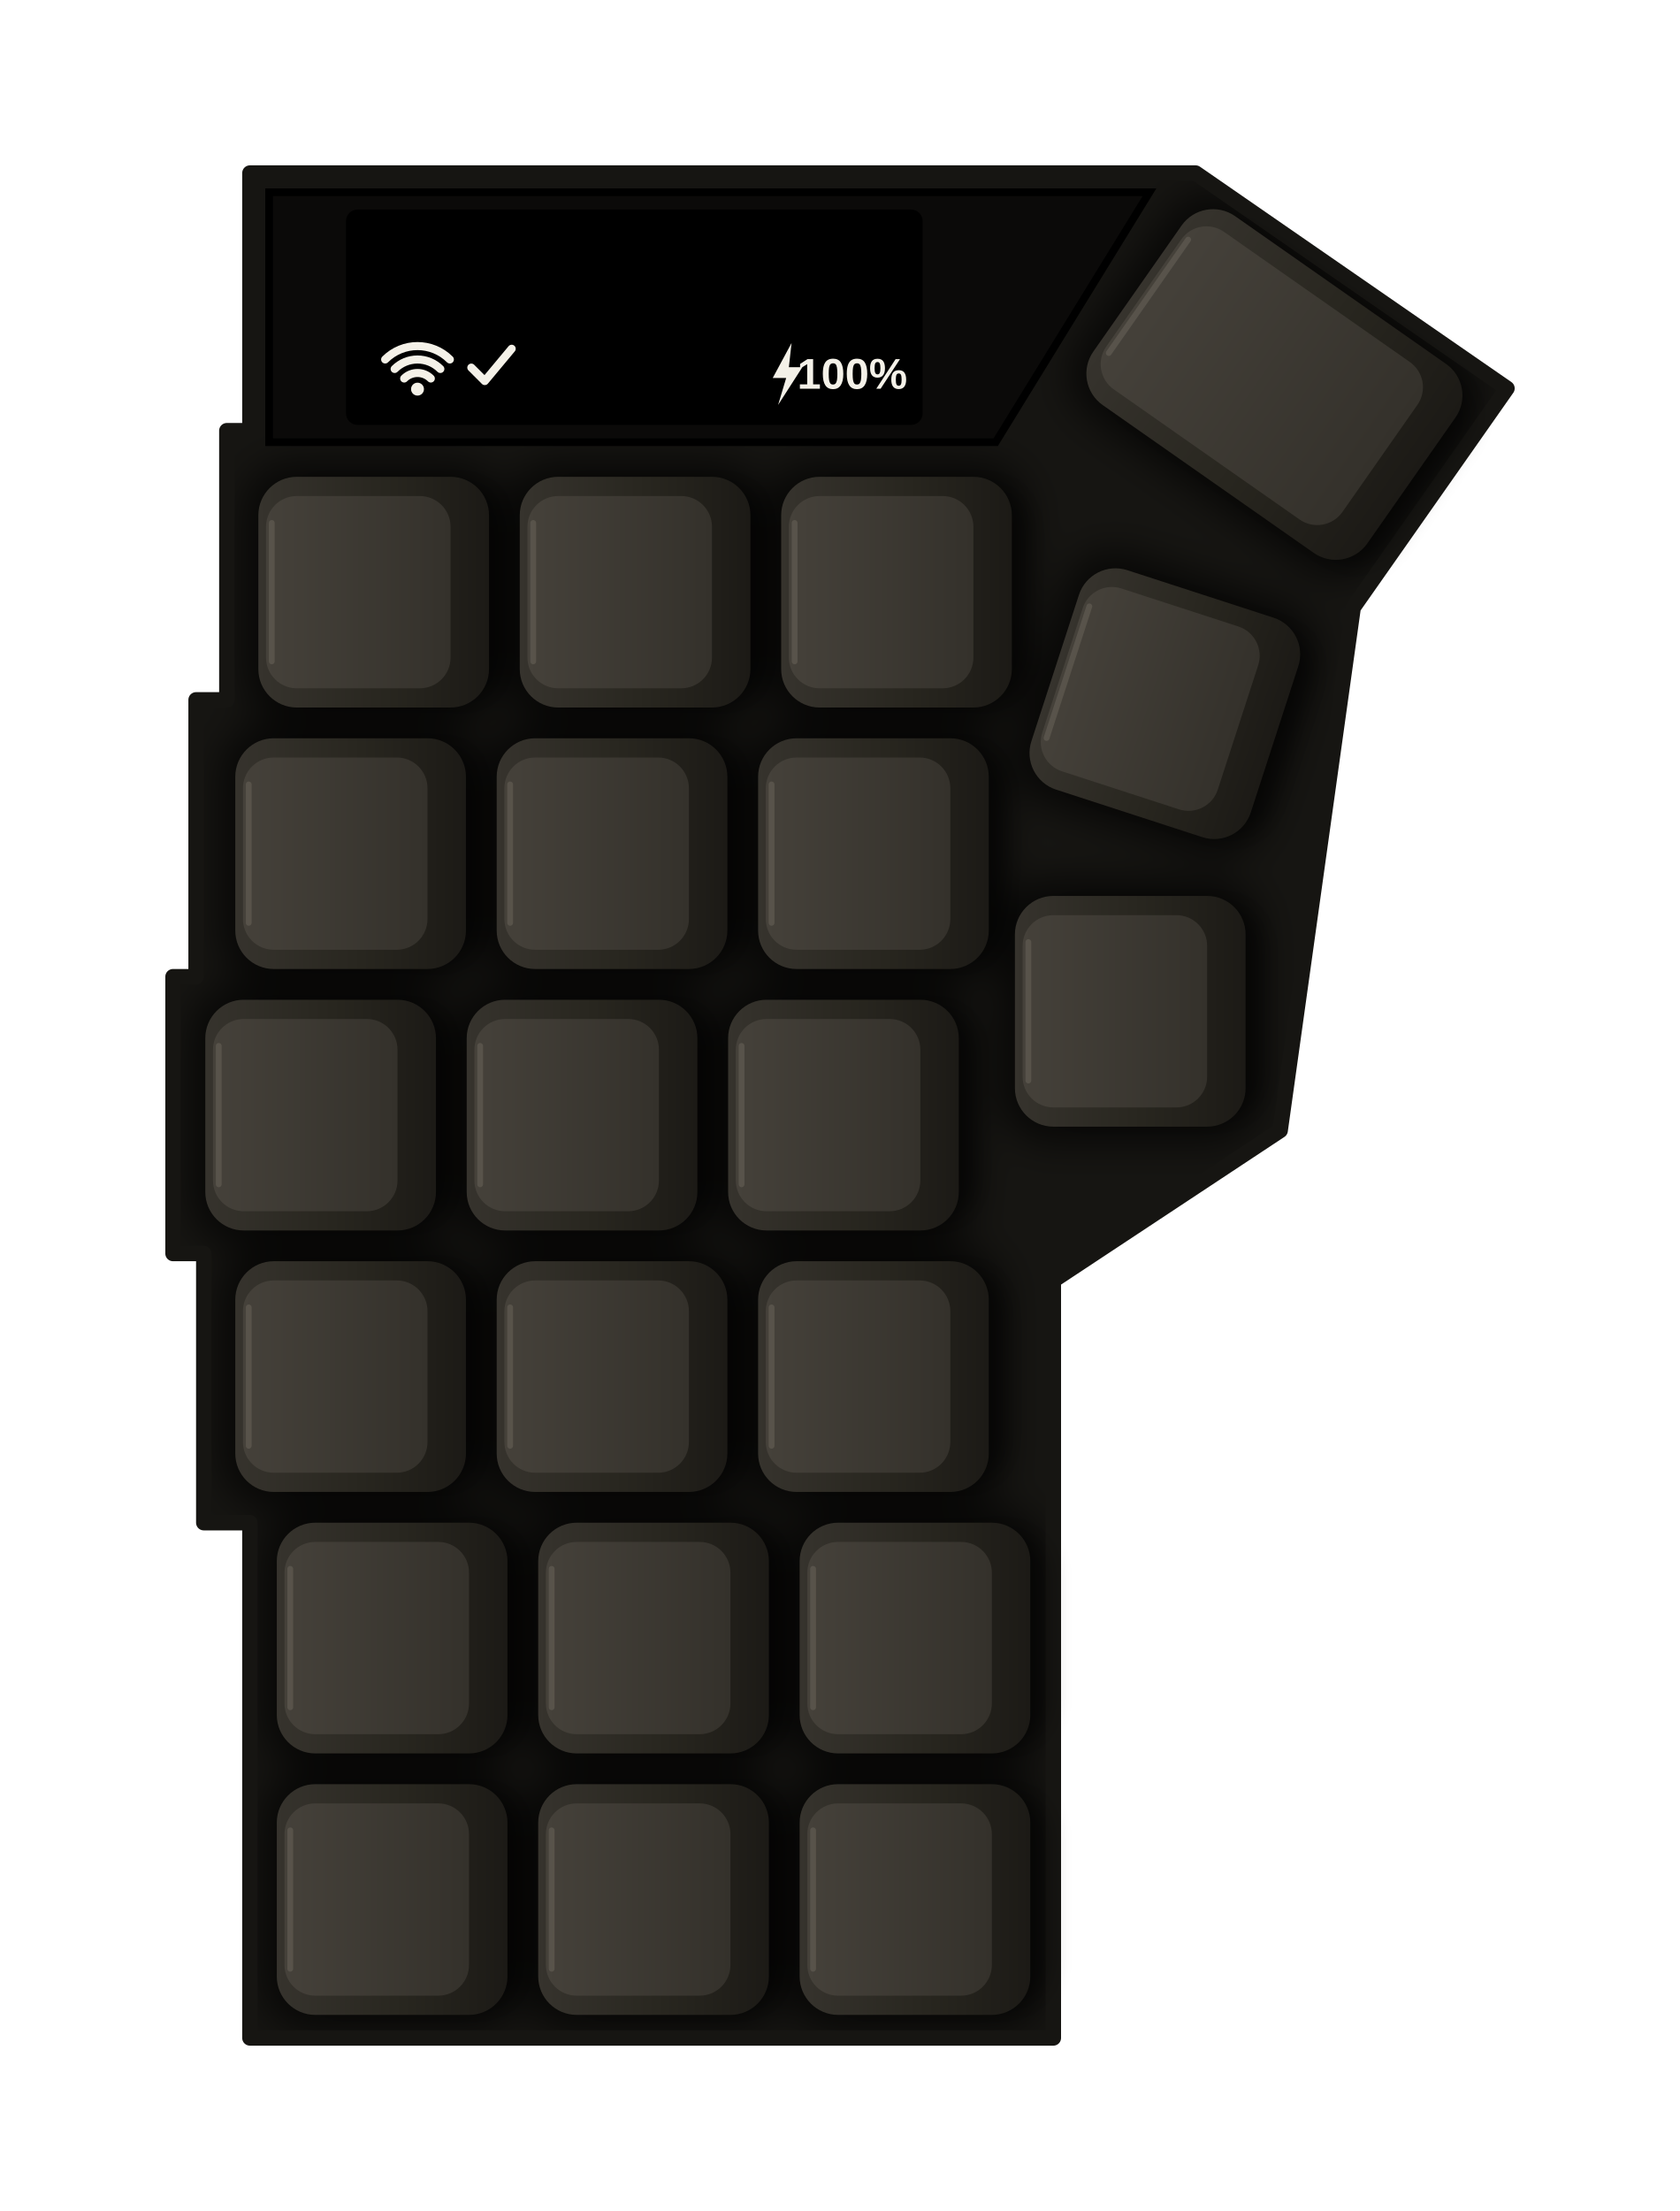
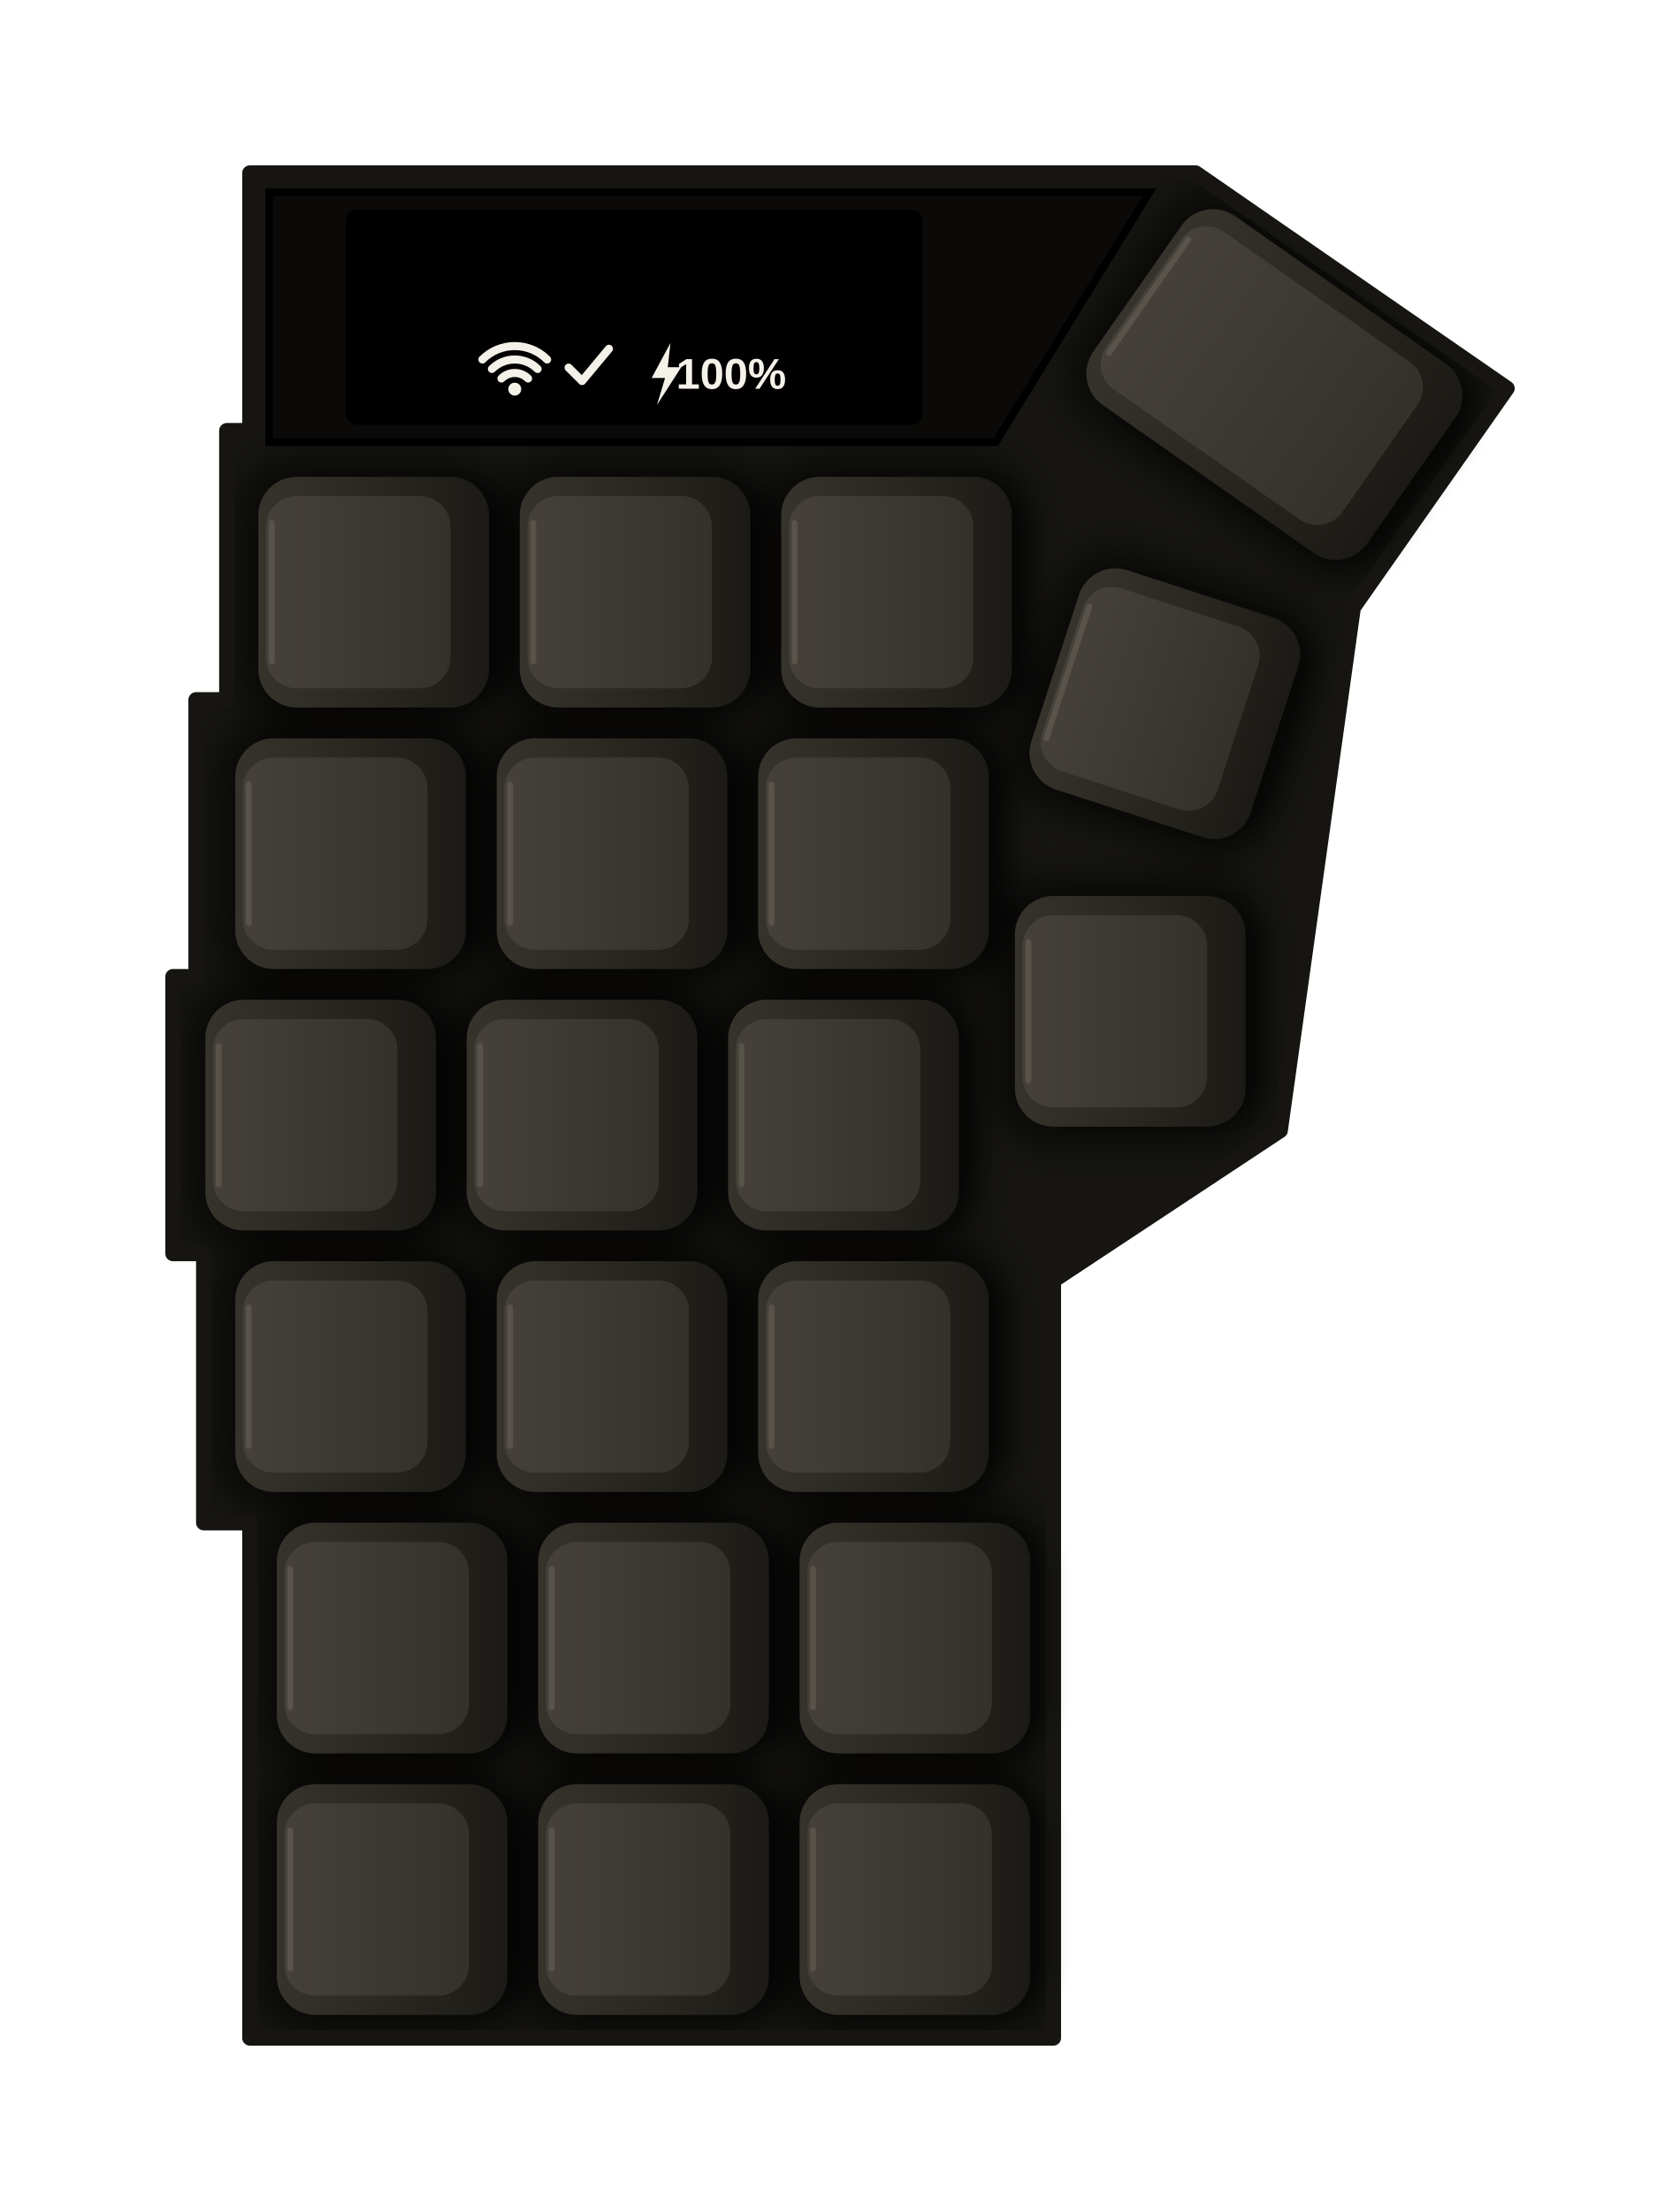
<svg xmlns="http://www.w3.org/2000/svg" viewBox="0 0 437 575" width="437" height="575">
  <defs>
    <linearGradient id="falda" x1="0" y1="0" x2="0" y2="1">
      <stop offset="0" stop-color="#36332d" />
      <stop offset="0.55" stop-color="#28261f" />
      <stop offset="1" stop-color="#1c1a16" />
    </linearGradient>
    <linearGradient id="cara" x1="0" y1="0" x2="0" y2="1">
      <stop offset="0" stop-color="#45413a" />
      <stop offset="1" stop-color="#34312b" />
    </linearGradient>
    <filter id="luz" x="-20%" y="-20%" width="140%" height="140%">
      <feGaussianBlur stdDeviation="5" />
    </filter>
    <filter id="sombra" x="-10%" y="-10%" width="120%" height="120%">
      <feGaussianBlur stdDeviation="3" />
    </filter>
    <clipPath id="dentro-placa">
      <polygon points="198,93 270,93 270,99 342,99 342,107 412,107 412,113 479,113 479,359 423,440 366,400 230,381 191,322 -6,322 -6,113 128,113 128,101 198,101" />
    </clipPath>
    <filter id="brillo" x="-60%" y="-60%" width="220%" height="220%">
      <feGaussianBlur stdDeviation="10" />
    </filter>
  </defs>
  <g transform="translate(-48 524) rotate(-90)">
    <polygon points="198,93 270,93 270,99 342,99 342,107 412,107 412,113 479,113 479,359 423,440 366,400 230,381 191,322 -6,322 -6,113 128,113 128,101 198,101" fill="#161512" />
    <g clip-path="url(#dentro-placa)">
      <g opacity="0.65" filter="url(#luz)">
        <rect x="336" y="111.2" width="68" height="68" rx="13">
          <animate attributeName="fill" values="#e61919;#e6e619;#19e619;#19e6e6;#1919e6;#e619e6;#e61919" dur="6s" begin="-4.65s" repeatCount="indefinite" />
        </rect>
        <rect x="268" y="105.2" width="68" height="68" rx="13">
          <animate attributeName="fill" values="#e61919;#e6e619;#19e619;#19e6e6;#1919e6;#e619e6;#e61919" dur="6s" begin="-3.81s" repeatCount="indefinite" />
        </rect>
        <rect x="200" y="97.4" width="68" height="68" rx="13">
          <animate attributeName="fill" values="#e61919;#e6e619;#19e619;#19e6e6;#1919e6;#e619e6;#e61919" dur="6s" begin="-2.97s" repeatCount="indefinite" />
        </rect>
        <rect x="132" y="105.2" width="68" height="68" rx="13">
          <animate attributeName="fill" values="#e61919;#e6e619;#19e619;#19e6e6;#1919e6;#e619e6;#e61919" dur="6s" begin="-2.13s" repeatCount="indefinite" />
        </rect>
        <rect x="64" y="116" width="68" height="68" rx="13">
          <animate attributeName="fill" values="#e61919;#e6e619;#19e619;#19e6e6;#1919e6;#e619e6;#e61919" dur="6s" begin="-1.29s" repeatCount="indefinite" />
        </rect>
        <rect x="-4" y="116" width="68" height="68" rx="13">
          <animate attributeName="fill" values="#e61919;#e6e619;#19e619;#19e6e6;#1919e6;#e619e6;#e61919" dur="6s" begin="-0.45s" repeatCount="indefinite" />
        </rect>
        <rect x="336" y="179.2" width="68" height="68" rx="13">
          <animate attributeName="fill" values="#e61919;#e6e619;#19e619;#19e6e6;#1919e6;#e619e6;#e61919" dur="6s" begin="-4.65s" repeatCount="indefinite" />
        </rect>
        <rect x="268" y="173.2" width="68" height="68" rx="13">
          <animate attributeName="fill" values="#e61919;#e6e619;#19e619;#19e6e6;#1919e6;#e619e6;#e61919" dur="6s" begin="-3.81s" repeatCount="indefinite" />
        </rect>
        <rect x="200" y="165.4" width="68" height="68" rx="13">
          <animate attributeName="fill" values="#e61919;#e6e619;#19e619;#19e6e6;#1919e6;#e619e6;#e61919" dur="6s" begin="-2.97s" repeatCount="indefinite" />
        </rect>
        <rect x="132" y="173.2" width="68" height="68" rx="13">
          <animate attributeName="fill" values="#e61919;#e6e619;#19e619;#19e6e6;#1919e6;#e619e6;#e61919" dur="6s" begin="-2.13s" repeatCount="indefinite" />
        </rect>
        <rect x="64" y="184" width="68" height="68" rx="13">
          <animate attributeName="fill" values="#e61919;#e6e619;#19e619;#19e6e6;#1919e6;#e619e6;#e61919" dur="6s" begin="-1.29s" repeatCount="indefinite" />
        </rect>
        <rect x="-4" y="184" width="68" height="68" rx="13">
          <animate attributeName="fill" values="#e61919;#e6e619;#19e619;#19e6e6;#1919e6;#e619e6;#e61919" dur="6s" begin="-0.45s" repeatCount="indefinite" />
        </rect>
        <rect x="336" y="247.2" width="68" height="68" rx="13">
          <animate attributeName="fill" values="#e61919;#e6e619;#19e619;#19e6e6;#1919e6;#e619e6;#e61919" dur="6s" begin="-4.65s" repeatCount="indefinite" />
        </rect>
        <rect x="268" y="241.2" width="68" height="68" rx="13">
          <animate attributeName="fill" values="#e61919;#e6e619;#19e619;#19e6e6;#1919e6;#e619e6;#e61919" dur="6s" begin="-3.81s" repeatCount="indefinite" />
        </rect>
        <rect x="200" y="233.4" width="68" height="68" rx="13">
          <animate attributeName="fill" values="#e61919;#e6e619;#19e619;#19e6e6;#1919e6;#e619e6;#e61919" dur="6s" begin="-2.97s" repeatCount="indefinite" />
        </rect>
        <rect x="132" y="241.2" width="68" height="68" rx="13">
          <animate attributeName="fill" values="#e61919;#e6e619;#19e619;#19e6e6;#1919e6;#e619e6;#e61919" dur="6s" begin="-2.13s" repeatCount="indefinite" />
        </rect>
        <rect x="64" y="252" width="68" height="68" rx="13">
          <animate attributeName="fill" values="#e61919;#e6e619;#19e619;#19e6e6;#1919e6;#e619e6;#e61919" dur="6s" begin="-1.29s" repeatCount="indefinite" />
        </rect>
        <rect x="-4" y="252" width="68" height="68" rx="13">
          <animate attributeName="fill" values="#e61919;#e6e619;#19e619;#19e6e6;#1919e6;#e619e6;#e61919" dur="6s" begin="-0.45s" repeatCount="indefinite" />
        </rect>
        <g transform="rotate(35.00 424 379.5)">
          <rect x="390" y="332" width="68" height="95" rx="13">
            <animate attributeName="fill" values="#e61919;#e6e619;#19e619;#19e6e6;#1919e6;#e619e6;#e61919" dur="6s" begin="-5.32s" repeatCount="indefinite" />
          </rect>
        </g>
        <g transform="rotate(18.00 341 351)">
          <rect x="307" y="317" width="68" height="68" rx="13">
            <animate attributeName="fill" values="#e61919;#e6e619;#19e619;#19e6e6;#1919e6;#e619e6;#e61919" dur="6s" begin="-4.29s" repeatCount="indefinite" />
          </rect>
        </g>
        <rect x="227" y="308" width="68" height="68" rx="13">
          <animate attributeName="fill" values="#e61919;#e6e619;#19e619;#19e6e6;#1919e6;#e619e6;#e61919" dur="6s" begin="-3.30s" repeatCount="indefinite" />
        </rect>
      </g>
    </g>
    <polygon points="198,93 270,93 270,99 342,99 342,107 412,107 412,113 479,113 479,359 423,440 366,400 230,381 191,322 -6,322 -6,113 128,113 128,101 198,101" fill="none" stroke="#161512" stroke-width="4" stroke-linejoin="round" />
    <g fill="#000" opacity="0.45" filter="url(#sombra)">
      <rect x="342" y="121.2" width="56" height="58" rx="11" />
      <rect x="274" y="115.2" width="56" height="58" rx="11" />
      <rect x="206" y="107.4" width="56" height="58" rx="11" />
      <rect x="138" y="115.2" width="56" height="58" rx="11" />
      <rect x="70" y="126" width="56" height="58" rx="11" />
      <rect x="2" y="126" width="56" height="58" rx="11" />
      <rect x="342" y="189.2" width="56" height="58" rx="11" />
      <rect x="274" y="183.2" width="56" height="58" rx="11" />
      <rect x="206" y="175.4" width="56" height="58" rx="11" />
      <rect x="138" y="183.2" width="56" height="58" rx="11" />
      <rect x="70" y="194" width="56" height="58" rx="11" />
      <rect x="2" y="194" width="56" height="58" rx="11" />
      <rect x="342" y="257.2" width="56" height="58" rx="11" />
      <rect x="274" y="251.2" width="56" height="58" rx="11" />
      <rect x="206" y="243.4" width="56" height="58" rx="11" />
      <rect x="138" y="251.2" width="56" height="58" rx="11" />
      <rect x="70" y="262" width="56" height="58" rx="11" />
      <rect x="2" y="262" width="56" height="58" rx="11" />
      <g transform="rotate(35.00 424 379.5)">
        <rect x="396" y="342" width="56" height="85" rx="11" />
      </g>
      <g transform="rotate(18.00 341 351)">
        <rect x="313" y="327" width="56" height="58" rx="11" />
      </g>
      <rect x="233" y="318" width="56" height="58" rx="11" />
    </g>
    <rect x="340" y="115.2" width="60" height="60" rx="10" fill="url(#falda)" />
    <rect x="345" y="117.2" width="50" height="48" rx="8" fill="url(#cara)" />
    <path d="M352 118.7 H388" stroke="#6b665b" stroke-width="1.5" stroke-linecap="round" opacity="0.5" />
    <rect x="272" y="109.2" width="60" height="60" rx="10" fill="url(#falda)" />
    <rect x="277" y="111.2" width="50" height="48" rx="8" fill="url(#cara)" />
    <path d="M284 112.7 H320" stroke="#6b665b" stroke-width="1.5" stroke-linecap="round" opacity="0.5" />
    <rect x="204" y="101.4" width="60" height="60" rx="10" fill="url(#falda)" />
    <rect x="209" y="103.4" width="50" height="48" rx="8" fill="url(#cara)" />
    <path d="M216 104.9 H252" stroke="#6b665b" stroke-width="1.5" stroke-linecap="round" opacity="0.5" />
    <rect x="136" y="109.2" width="60" height="60" rx="10" fill="url(#falda)" />
    <rect x="141" y="111.2" width="50" height="48" rx="8" fill="url(#cara)" />
    <path d="M148 112.7 H184" stroke="#6b665b" stroke-width="1.5" stroke-linecap="round" opacity="0.5" />
    <rect x="68" y="120" width="60" height="60" rx="10" fill="url(#falda)" />
    <rect x="73" y="122" width="50" height="48" rx="8" fill="url(#cara)" />
    <path d="M80 123.5 H116" stroke="#6b665b" stroke-width="1.5" stroke-linecap="round" opacity="0.5" />
    <rect x="0" y="120" width="60" height="60" rx="10" fill="url(#falda)" />
    <rect x="5" y="122" width="50" height="48" rx="8" fill="url(#cara)" />
    <path d="M12 123.5 H48" stroke="#6b665b" stroke-width="1.5" stroke-linecap="round" opacity="0.5" />
    <rect x="340" y="183.2" width="60" height="60" rx="10" fill="url(#falda)" />
    <rect x="345" y="185.2" width="50" height="48" rx="8" fill="url(#cara)" />
    <path d="M352 186.7 H388" stroke="#6b665b" stroke-width="1.5" stroke-linecap="round" opacity="0.5" />
    <rect x="272" y="177.2" width="60" height="60" rx="10" fill="url(#falda)" />
    <rect x="277" y="179.2" width="50" height="48" rx="8" fill="url(#cara)" />
    <path d="M284 180.7 H320" stroke="#6b665b" stroke-width="1.5" stroke-linecap="round" opacity="0.5" />
    <rect x="204" y="169.4" width="60" height="60" rx="10" fill="url(#falda)" />
    <rect x="209" y="171.4" width="50" height="48" rx="8" fill="url(#cara)" />
    <path d="M216 172.9 H252" stroke="#6b665b" stroke-width="1.5" stroke-linecap="round" opacity="0.5" />
    <rect x="136" y="177.2" width="60" height="60" rx="10" fill="url(#falda)" />
    <rect x="141" y="179.2" width="50" height="48" rx="8" fill="url(#cara)" />
    <path d="M148 180.7 H184" stroke="#6b665b" stroke-width="1.5" stroke-linecap="round" opacity="0.5" />
    <rect x="68" y="188" width="60" height="60" rx="10" fill="url(#falda)" />
    <rect x="73" y="190" width="50" height="48" rx="8" fill="url(#cara)" />
    <path d="M80 191.5 H116" stroke="#6b665b" stroke-width="1.5" stroke-linecap="round" opacity="0.5" />
    <rect x="0" y="188" width="60" height="60" rx="10" fill="url(#falda)" />
    <rect x="5" y="190" width="50" height="48" rx="8" fill="url(#cara)" />
    <path d="M12 191.5 H48" stroke="#6b665b" stroke-width="1.5" stroke-linecap="round" opacity="0.5" />
    <rect x="340" y="251.2" width="60" height="60" rx="10" fill="url(#falda)" />
    <rect x="345" y="253.2" width="50" height="48" rx="8" fill="url(#cara)" />
    <path d="M352 254.7 H388" stroke="#6b665b" stroke-width="1.5" stroke-linecap="round" opacity="0.5" />
    <rect x="272" y="245.2" width="60" height="60" rx="10" fill="url(#falda)" />
    <rect x="277" y="247.2" width="50" height="48" rx="8" fill="url(#cara)" />
    <path d="M284 248.7 H320" stroke="#6b665b" stroke-width="1.5" stroke-linecap="round" opacity="0.5" />
    <rect x="204" y="237.4" width="60" height="60" rx="10" fill="url(#falda)" />
    <rect x="209" y="239.4" width="50" height="48" rx="8" fill="url(#cara)" />
    <path d="M216 240.9 H252" stroke="#6b665b" stroke-width="1.5" stroke-linecap="round" opacity="0.5" />
    <rect x="136" y="245.2" width="60" height="60" rx="10" fill="url(#falda)" />
    <rect x="141" y="247.2" width="50" height="48" rx="8" fill="url(#cara)" />
    <path d="M148 248.7 H184" stroke="#6b665b" stroke-width="1.5" stroke-linecap="round" opacity="0.5" />
    <rect x="68" y="256" width="60" height="60" rx="10" fill="url(#falda)" />
    <rect x="73" y="258" width="50" height="48" rx="8" fill="url(#cara)" />
    <path d="M80 259.5 H116" stroke="#6b665b" stroke-width="1.5" stroke-linecap="round" opacity="0.5" />
    <rect x="0" y="256" width="60" height="60" rx="10" fill="url(#falda)" />
    <rect x="5" y="258" width="50" height="48" rx="8" fill="url(#cara)" />
    <path d="M12 259.5 H48" stroke="#6b665b" stroke-width="1.5" stroke-linecap="round" opacity="0.5" />
    <g transform="rotate(35.00 424 379.5)">
      <rect x="394" y="336" width="60" height="87" rx="10" fill="url(#falda)" />
      <rect x="399" y="338" width="50" height="75" rx="8" fill="url(#cara)" />
      <path d="M406 339.5 H442" stroke="#6b665b" stroke-width="1.5" stroke-linecap="round" opacity="0.5" />
    </g>
    <g transform="rotate(18.00 341 351)">
      <rect x="311" y="321" width="60" height="60" rx="10" fill="url(#falda)" />
      <rect x="316" y="323" width="50" height="48" rx="8" fill="url(#cara)" />
      <path d="M323 324.5 H359" stroke="#6b665b" stroke-width="1.5" stroke-linecap="round" opacity="0.5" />
    </g>
    <rect x="231" y="312" width="60" height="60" rx="10" fill="url(#falda)" />
    <rect x="236" y="314" width="50" height="48" rx="8" fill="url(#cara)" />
    <path d="M243 315.5 H279" stroke="#6b665b" stroke-width="1.5" stroke-linecap="round" opacity="0.5" />
    <polygon points="409,118 474,118 474,347 409,307" fill="#0b0a09" stroke="#000" stroke-width="2" />
    <g transform="matrix(0 1 -1 0 469.5 138)">
      <rect x="0" y="0" width="150" height="56" rx="3" fill="#000" />
-       <g transform="translate(6 25) scale(0.7)">
+       <g transform="translate(31.3 25) scale(0.7)">
        <circle cx="18" cy="31" r="2.4" fill="#f4f1e8" />
        <path d="M13.05 27.05 A7 7 0 0 1 22.95 27.05" fill="none" stroke="#f4f1e8" stroke-width="3" stroke-linecap="round" />
        <path d="M9.51 23.51 A12 12 0 0 1 26.49 23.51" fill="none" stroke="#f4f1e8" stroke-width="3" stroke-linecap="round" />
        <path d="M5.98 19.98 A17 17 0 0 1 30.02 19.98" fill="none" stroke="#f4f1e8" stroke-width="3" stroke-linecap="round" />
        <path d="M38 23 L43 28 L53 16" fill="none" stroke="#f4f1e8" stroke-width="3" stroke-linecap="round" stroke-linejoin="round" />
      </g>
-       <g transform="translate(45.2 27) scale(0.7)">
+       <g transform="translate(13.7 27) scale(0.7)">
        <path d="M101 11 L94 24 H99 L96 34 L105 20 H100 Z" fill="#f4f1e8" />
        <text x="144" y="28" text-anchor="end" font-family="Montserrat, Arial, Helvetica, sans-serif" font-weight="bold" font-size="16" fill="#f4f1e8">100%</text>
      </g>
    </g>
  </g>
</svg>
